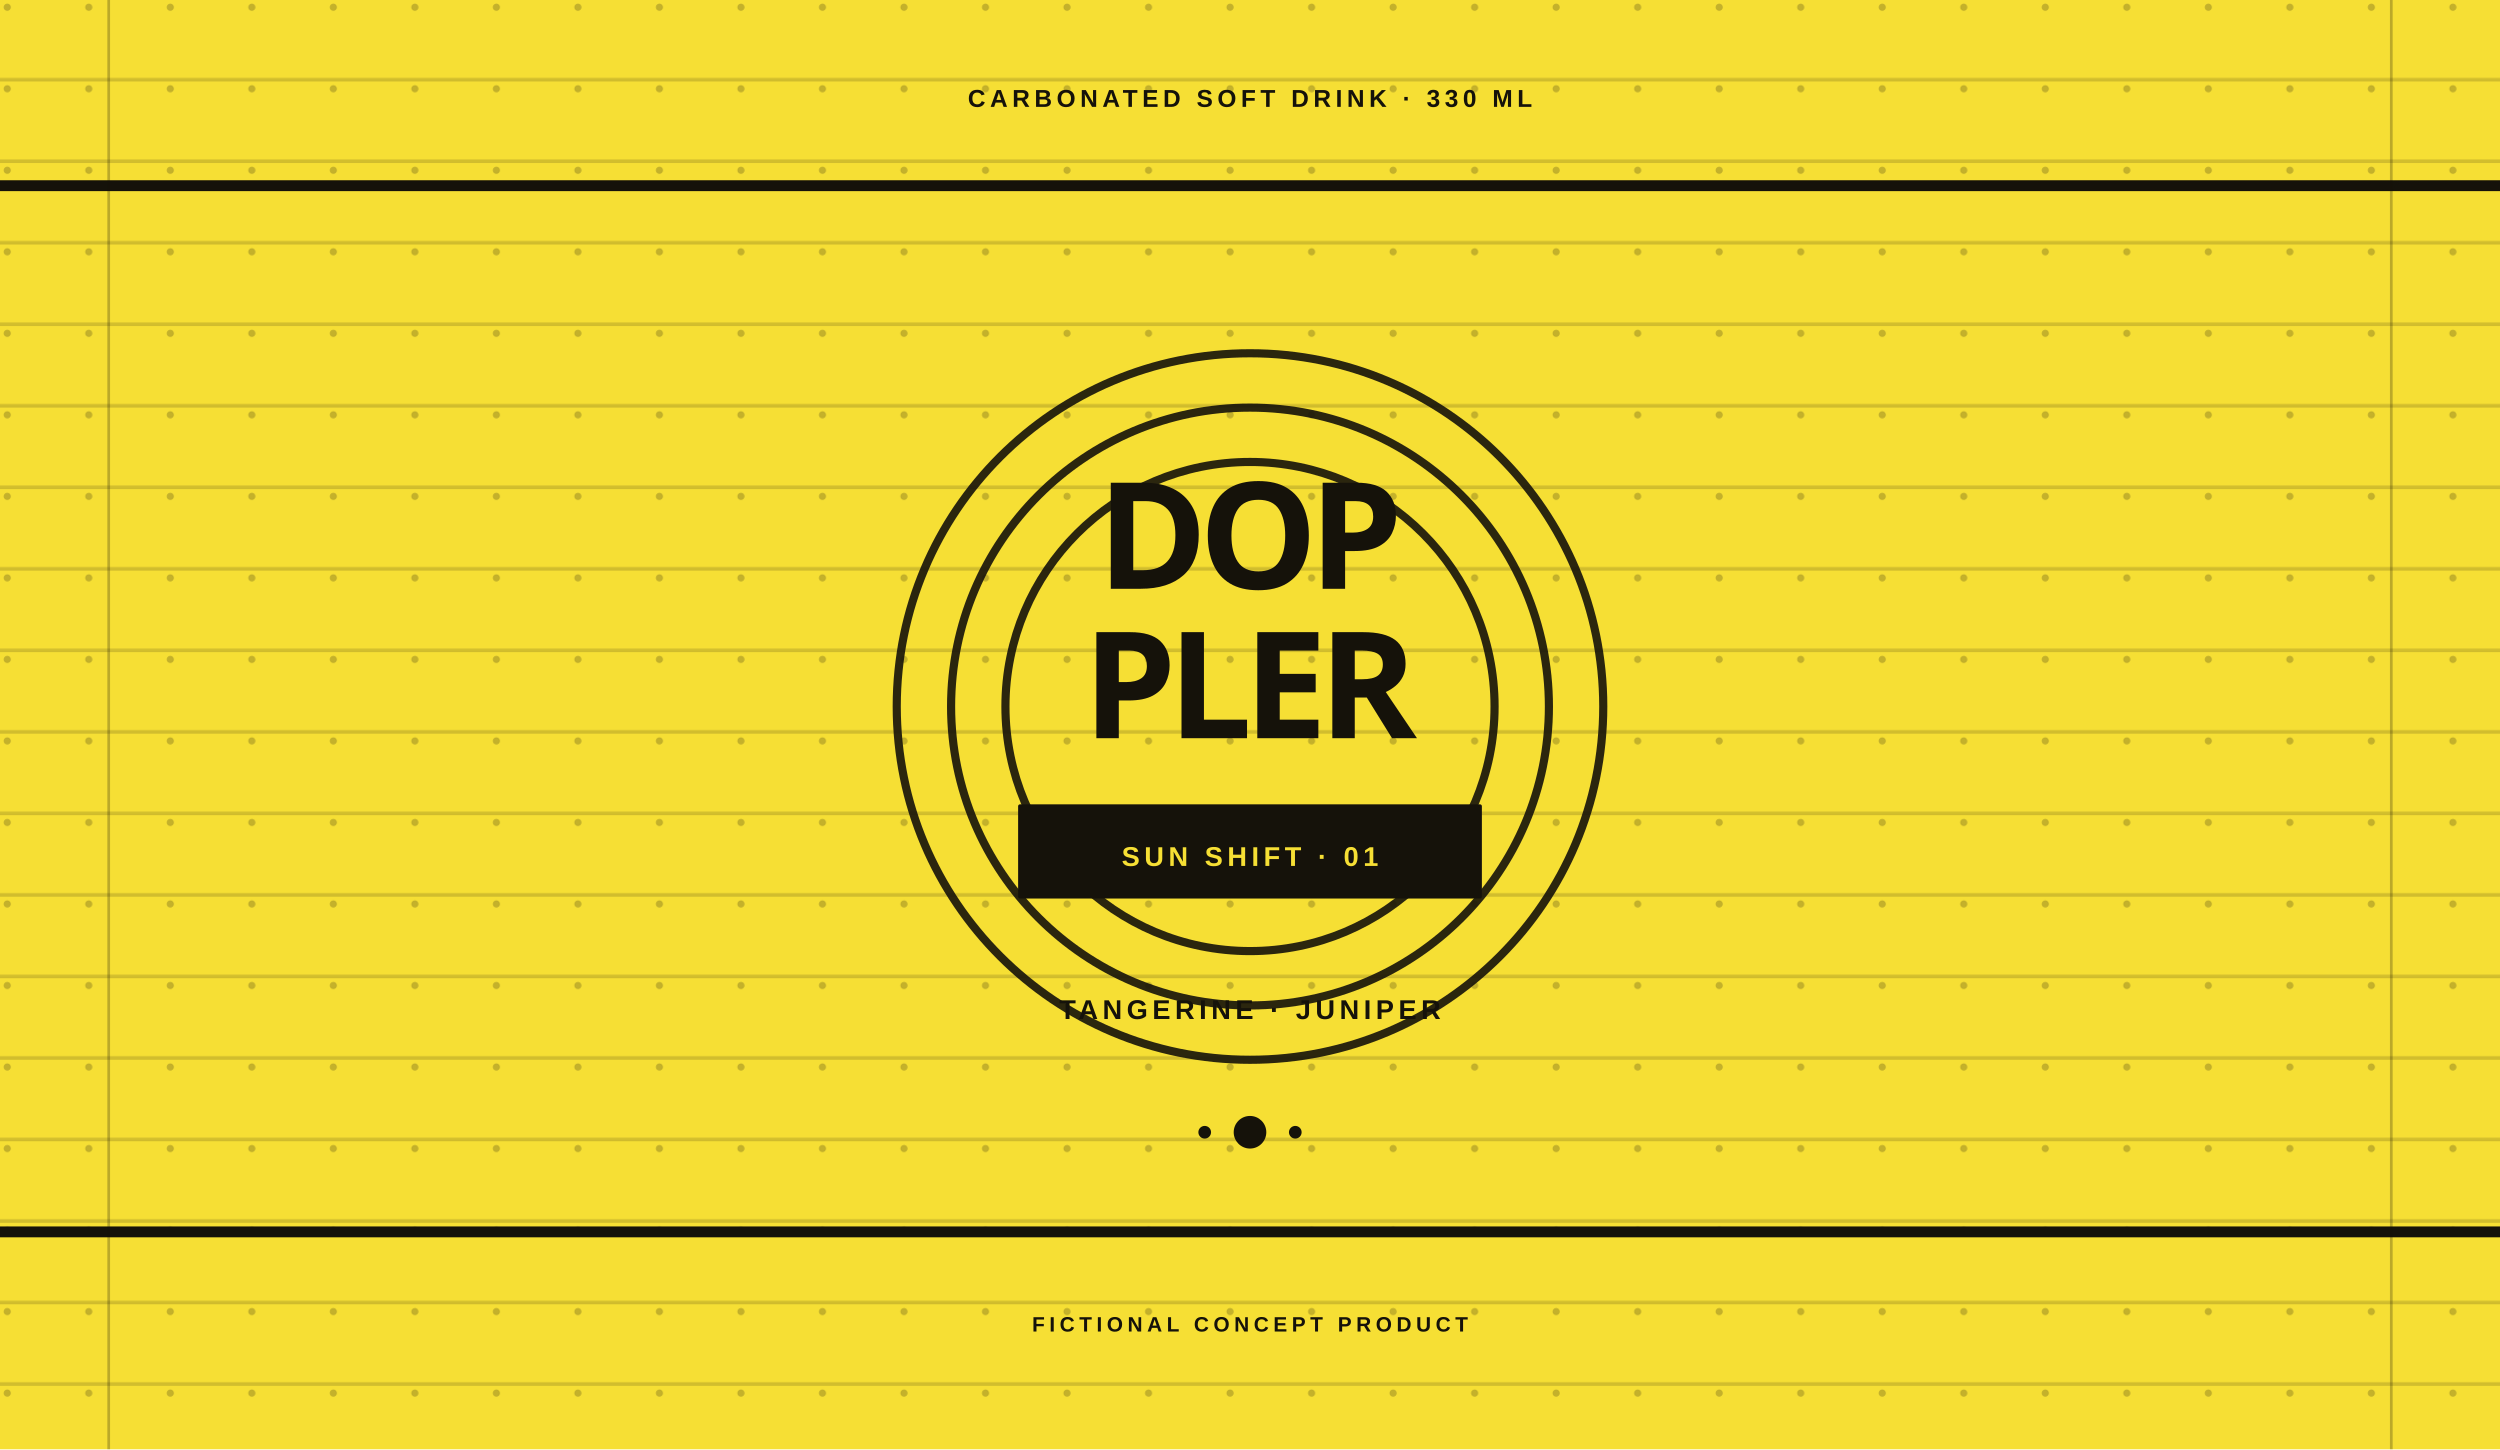
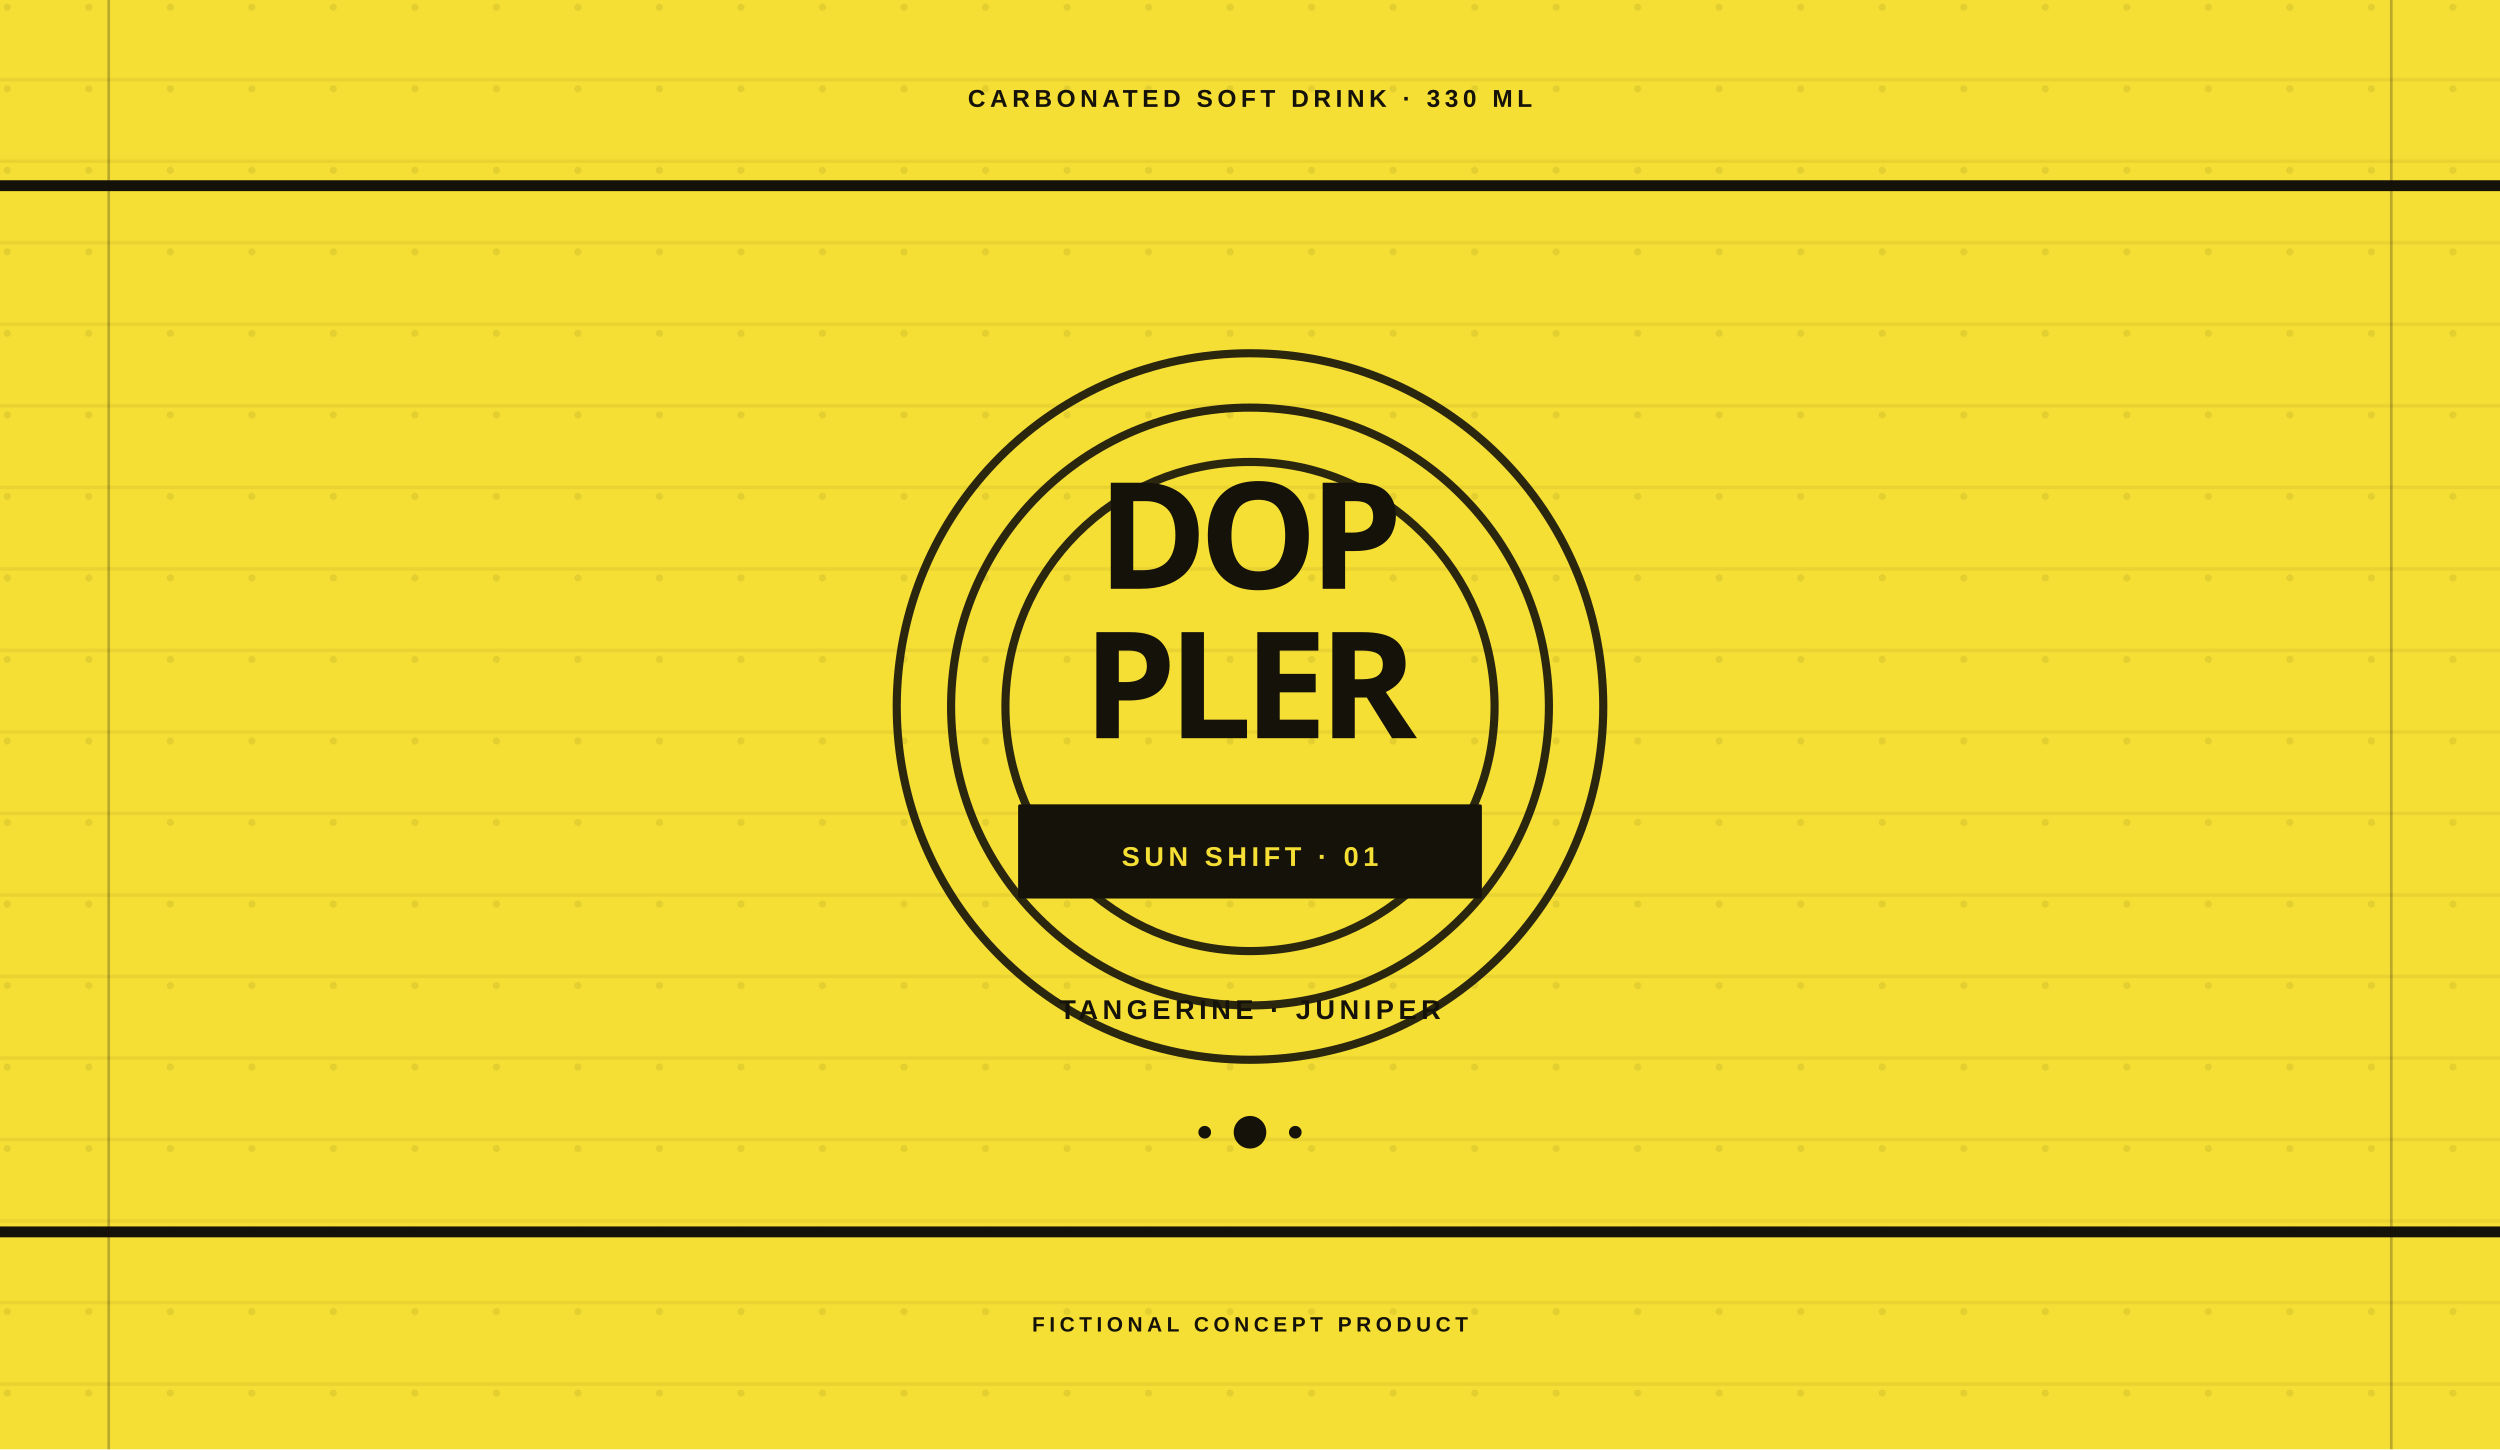
<svg xmlns="http://www.w3.org/2000/svg" width="2760" height="1600" viewBox="0 0 2760 1600" role="img" aria-labelledby="title desc">
  <defs>
    <style>
      @font-face{font-family:Unbounded;src:url('../fonts/unbounded-latin.woff2') format('woff2');font-weight:400 900}
      .display{font-family:Unbounded,Arial Black,sans-serif;font-weight:800;letter-spacing:-9px}
      .utility{font-family:Arial,sans-serif;font-weight:700;letter-spacing:5px}
    </style>
    <pattern id="signal" width="90" height="90" patternUnits="userSpaceOnUse">
-       <path d="M0 88H90" stroke="#15120a" stroke-opacity=".16" stroke-width="4" />
-       <circle cx="8" cy="8" r="4" fill="#15120a" fill-opacity=".22" />
+       <path d="M0 88H90" stroke="#15120a" stroke-opacity=".055" stroke-width="4" />
+       <circle cx="8" cy="8" r="4" fill="#15120a" fill-opacity=".08" />
    </pattern>
  </defs>
  <rect width="2760" height="1600" fill="#f6df34" />
  <rect width="2760" height="1600" fill="url(#signal)" />
  <path d="M0 205h2760M0 1360h2760" stroke="#15120a" stroke-width="12" />
  <path d="M120 0v1600M2640 0v1600" stroke="#15120a" stroke-opacity=".26" stroke-width="3" />
  <g fill="none" stroke="#15120a" stroke-width="9" opacity=".9">
    <circle cx="1380" cy="780" r="390" />
    <circle cx="1380" cy="780" r="330" />
    <circle cx="1380" cy="780" r="270" />
  </g>
  <g fill="#15120a">
    <text class="utility" x="1380" y="118" text-anchor="middle" font-size="27">CARBONATED SOFT DRINK · 330 ML</text>
    <text class="display" x="1380" y="650" text-anchor="middle" font-size="164">DOP</text>
    <text class="display" x="1380" y="815" text-anchor="middle" font-size="164">PLER</text>
    <rect x="1124" y="888" width="512" height="104" rx="2" />
  </g>
  <text class="utility" x="1380" y="956" text-anchor="middle" fill="#f6df34" font-size="30">SUN SHIFT · 01</text>
  <g fill="#15120a">
    <text class="utility" x="1380" y="1125" text-anchor="middle" font-size="30">TANGERINE · JUNIPER</text>
    <circle cx="1380" cy="1250" r="18" />
    <circle cx="1330" cy="1250" r="7" />
    <circle cx="1430" cy="1250" r="7" />
    <text class="utility" x="1380" y="1470" text-anchor="middle" font-size="23">FICTIONAL CONCEPT PRODUCT</text>
  </g>
</svg>
